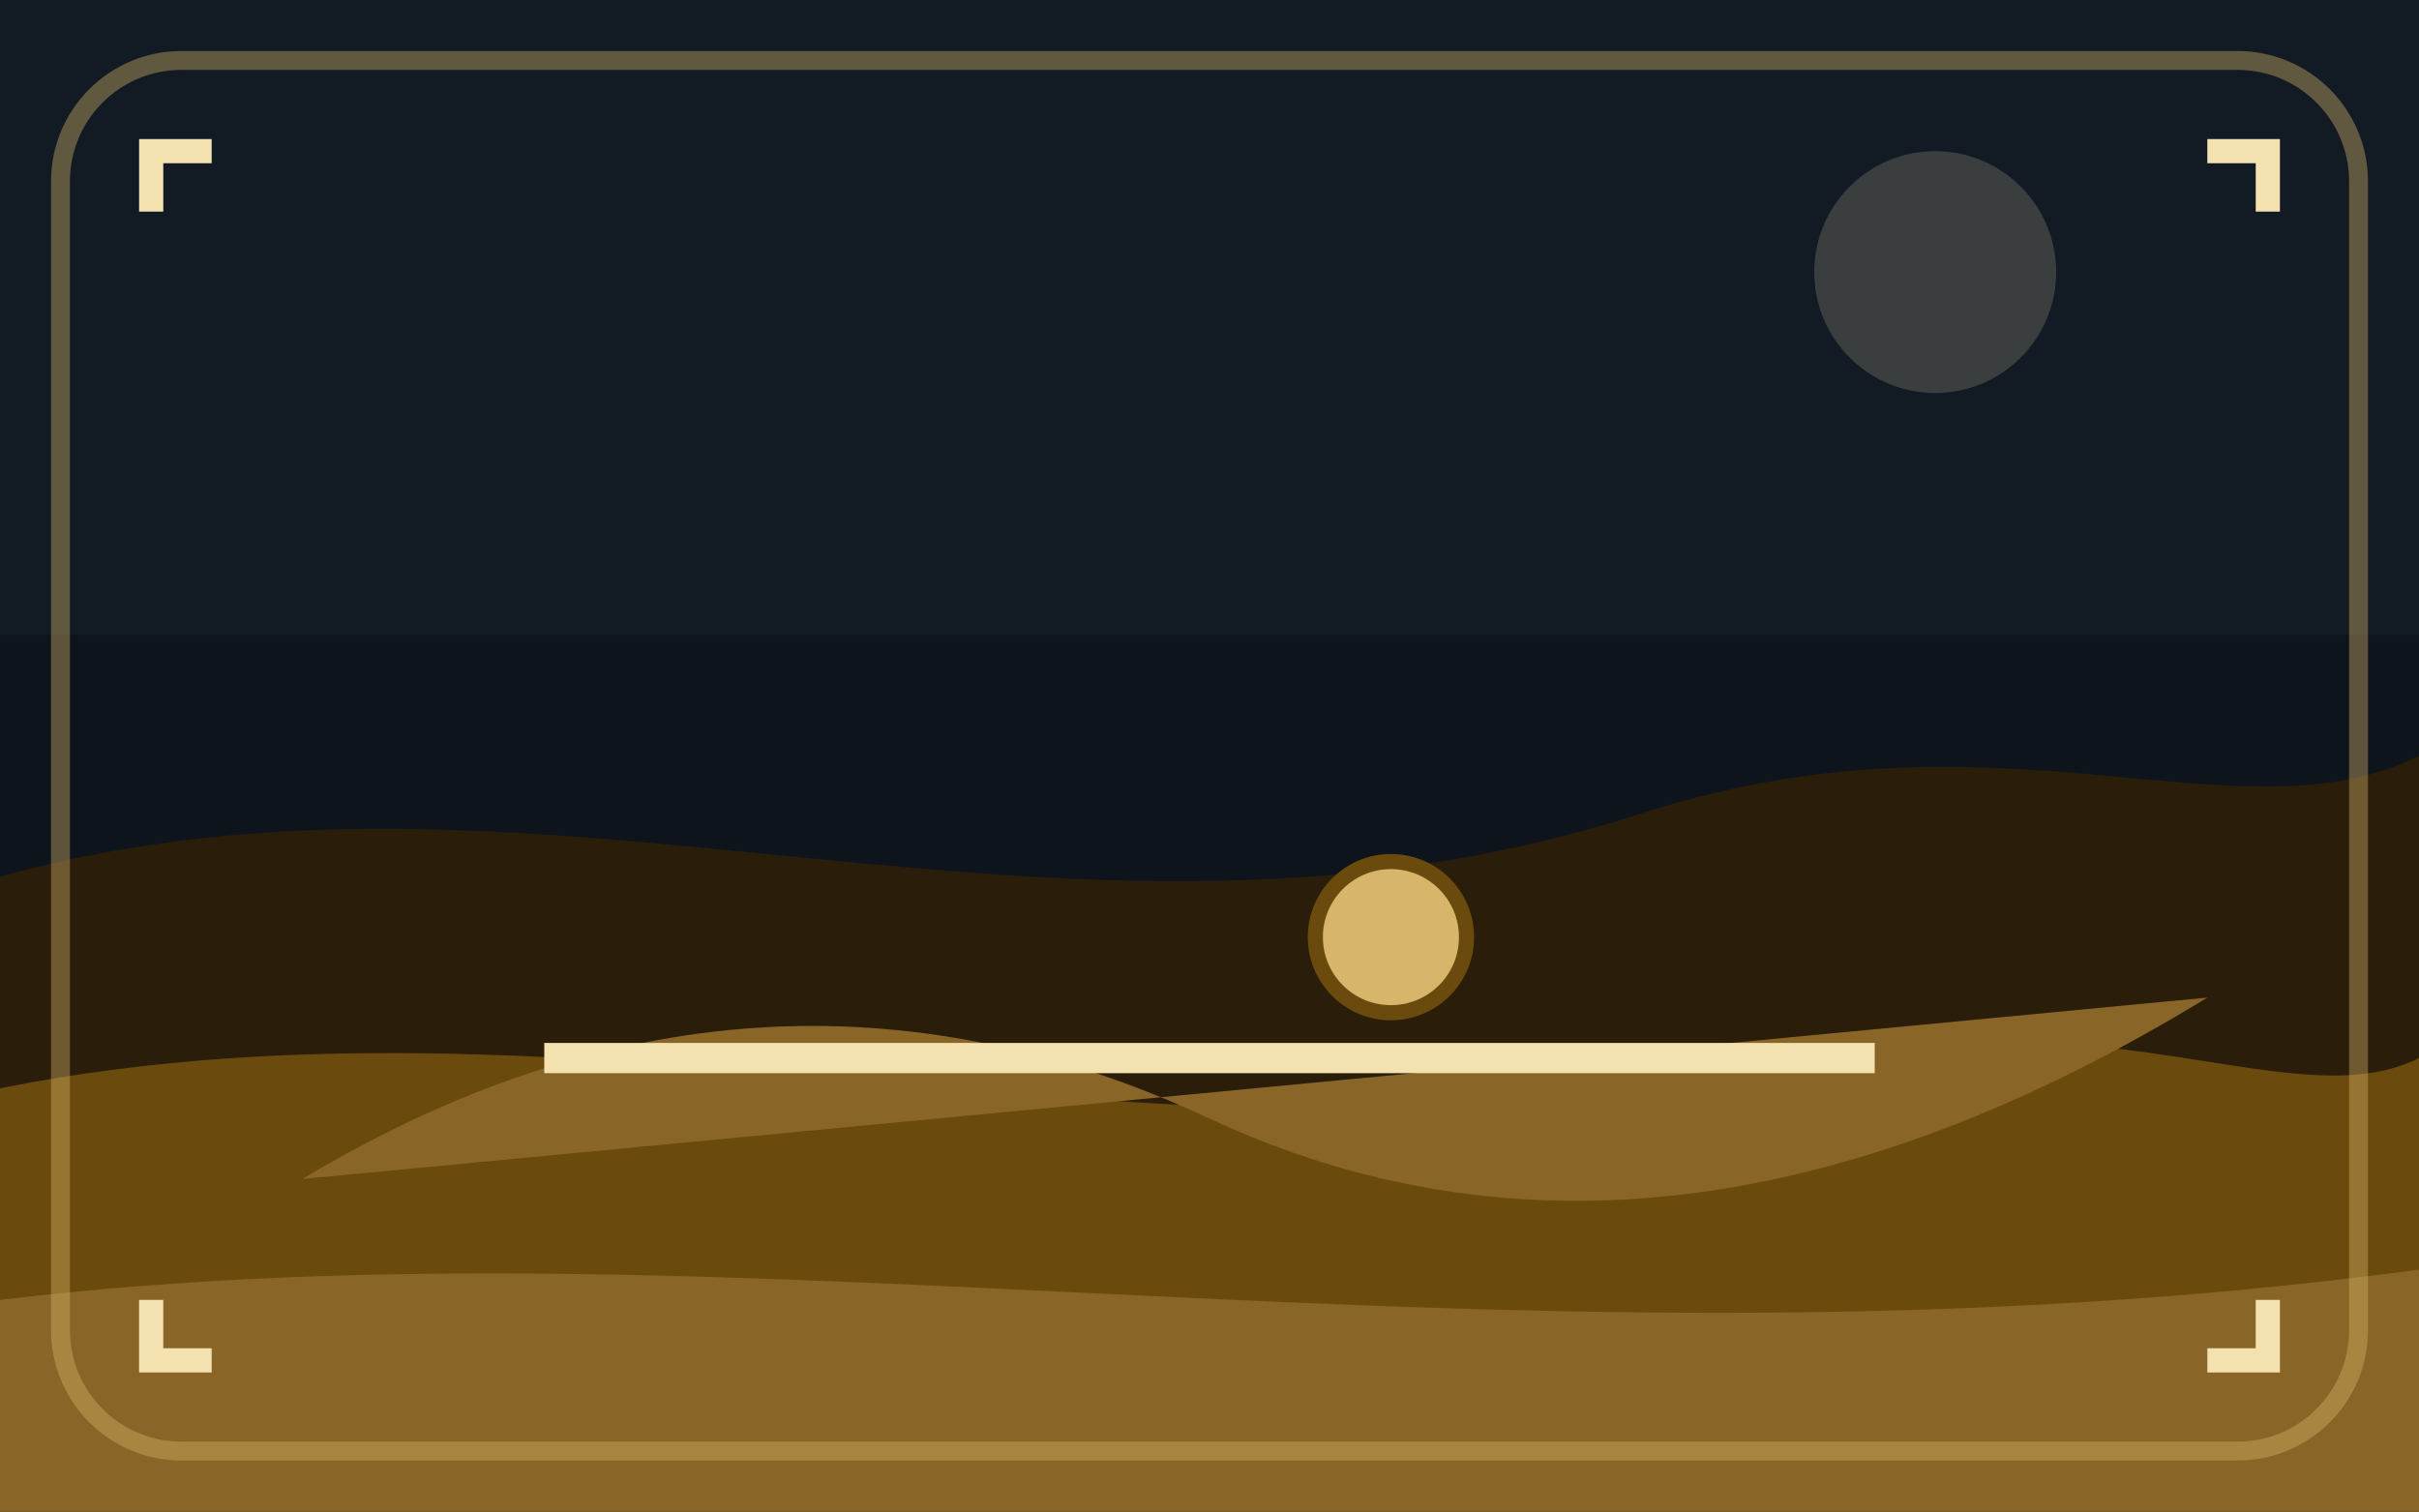
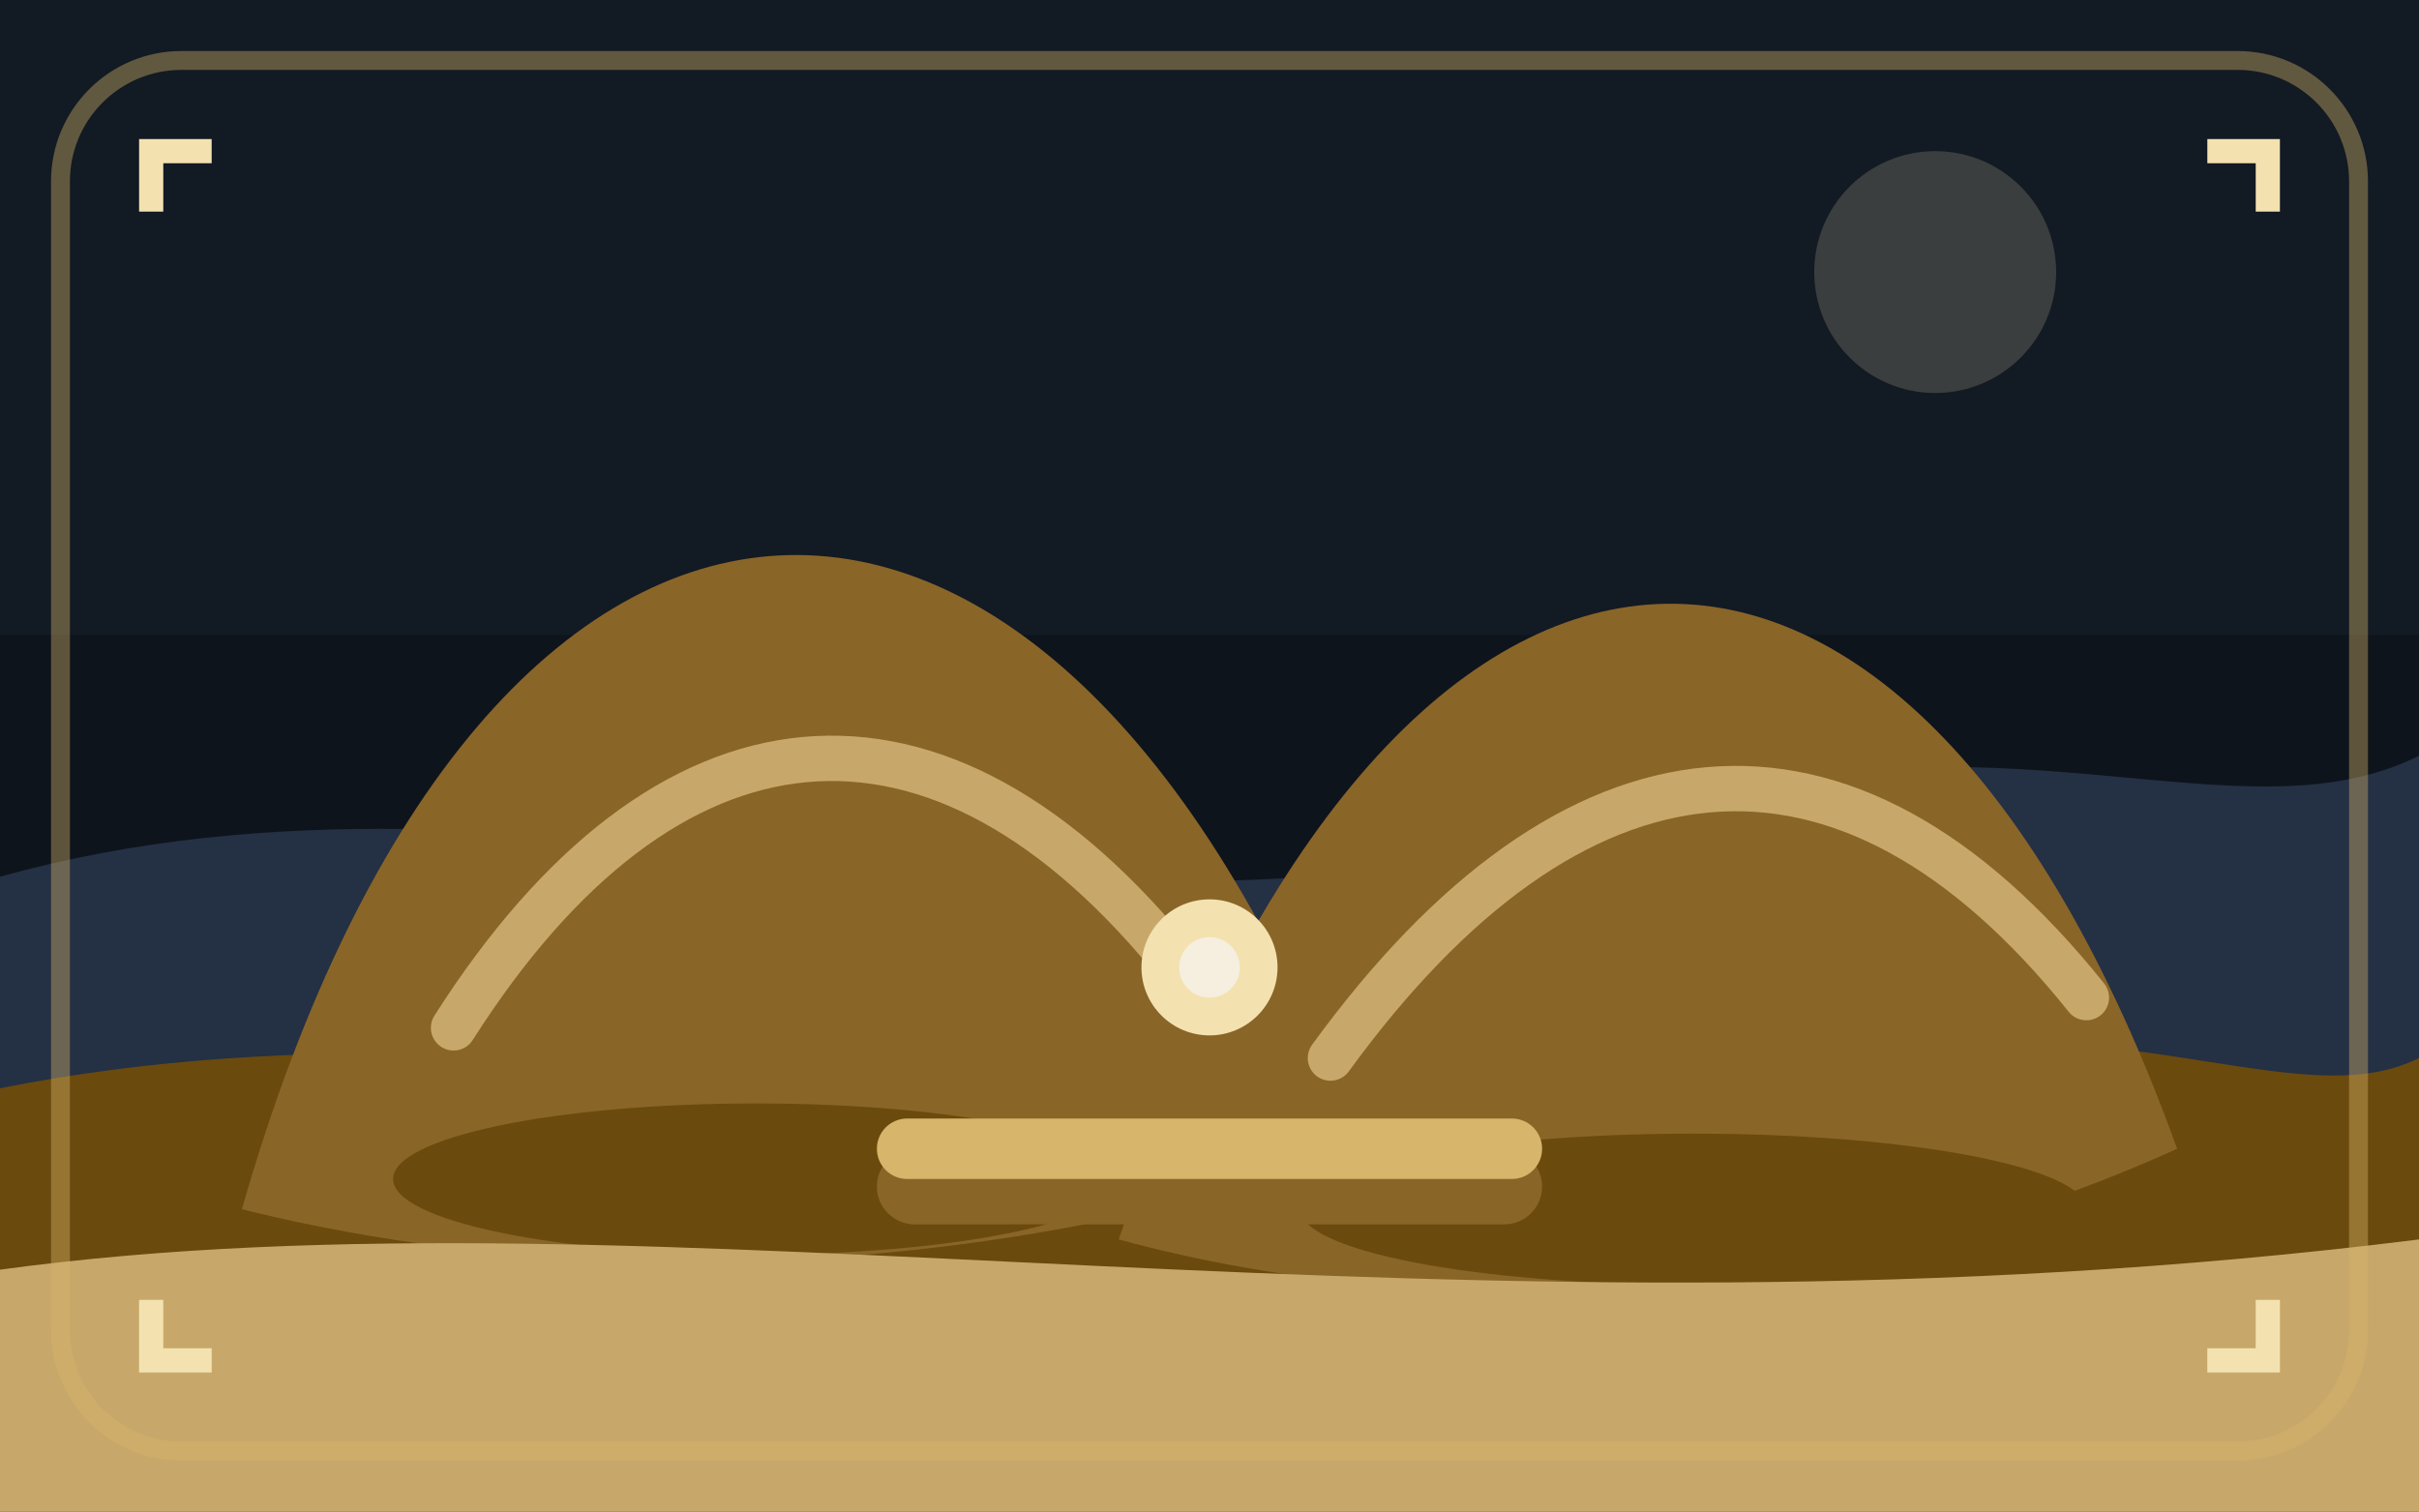
<svg xmlns="http://www.w3.org/2000/svg" viewBox="0 0 160 100">
  <rect width="160" height="100" fill="#0e141c" />
  <rect width="160" height="42" fill="#121a24" />
  <circle cx="128" cy="18" r="8" fill="#f3e2b0" opacity="0.18" />
-   <path d="M0 58 C36 48 70 66 108 54 C132 46 148 56 160 50 V100 H0 Z" fill="#2a1d0a" />
+   <path d="M0 58 C36 48 70 66 108 54 C132 46 148 56 160 50 V100 H0 Z" fill="#243044" />
  <path d="M0 72 C40 64 80 80 120 70 C140 66 152 74 160 70 V100 H0 Z" fill="#6b4a0e" />
-   <path d="M0 86 C50 80 100 92 160 84 V100 H0 Z" fill="#8a6528" />
-   <path d="M20 78 Q50 60 80 74 Q110 88 146 66" fill="#8a6528" />
-   <path d="M36 70 H124" stroke="#f3e2b0" stroke-width="2" />
-   <circle cx="92" cy="62" r="5" fill="#d7b56a" stroke="#6b4a0e" />
+   <path d="M0 86 C50 80 100 92 160 84 V100 H0 Z" fill="#c8a86a" />
+   <path d="M16 80 C32 24 70 22 90 76 C68 84 40 86 16 80 Z" fill="#8a6528" />
+   <path d="M74 82 C92 28 126 26 144 76 C122 86 96 88 74 82 Z" fill="#8a6528" />
+   <path d="M30 68 C44 46 62 44 78 64" fill="none" stroke="#c8a86a" stroke-width="3" stroke-linecap="round" />
+   <path d="M88 70 C104 48 122 46 138 66" fill="none" stroke="#c8a86a" stroke-width="3" stroke-linecap="round" />
+   <ellipse cx="50" cy="78" rx="24" ry="5" fill="#6b4a0e" />
+   <ellipse cx="112" cy="80" rx="26" ry="5" fill="#6b4a0e" />
+   <path d="M0 84 C44 78 96 90 160 82 V100 H0 Z" fill="#c8a86a" />
+   <rect x="58" y="76" width="44" height="5" rx="2.5" fill="#8a6528" />
+   <rect x="58" y="74" width="44" height="4" rx="2" fill="#d7b56a" />
+   <circle cx="80" cy="64" r="4.5" fill="#f3e2b0" />
+   <circle cx="80" cy="64" r="2" fill="#f6efe0" />
  <rect x="4" y="4" width="152" height="92" rx="8" fill="none" stroke="#d7b56a" stroke-opacity="0.4" stroke-width="1.25" />
  <g fill="none" stroke="#f3e2b0" stroke-width="1.6" stroke-linecap="butt">
    <path d="M10 14 V10 H14" />
    <path d="M146 10 H150 V14" />
    <path d="M10 86 V90 H14" />
    <path d="M150 86 V90 H146" />
  </g>
</svg>
